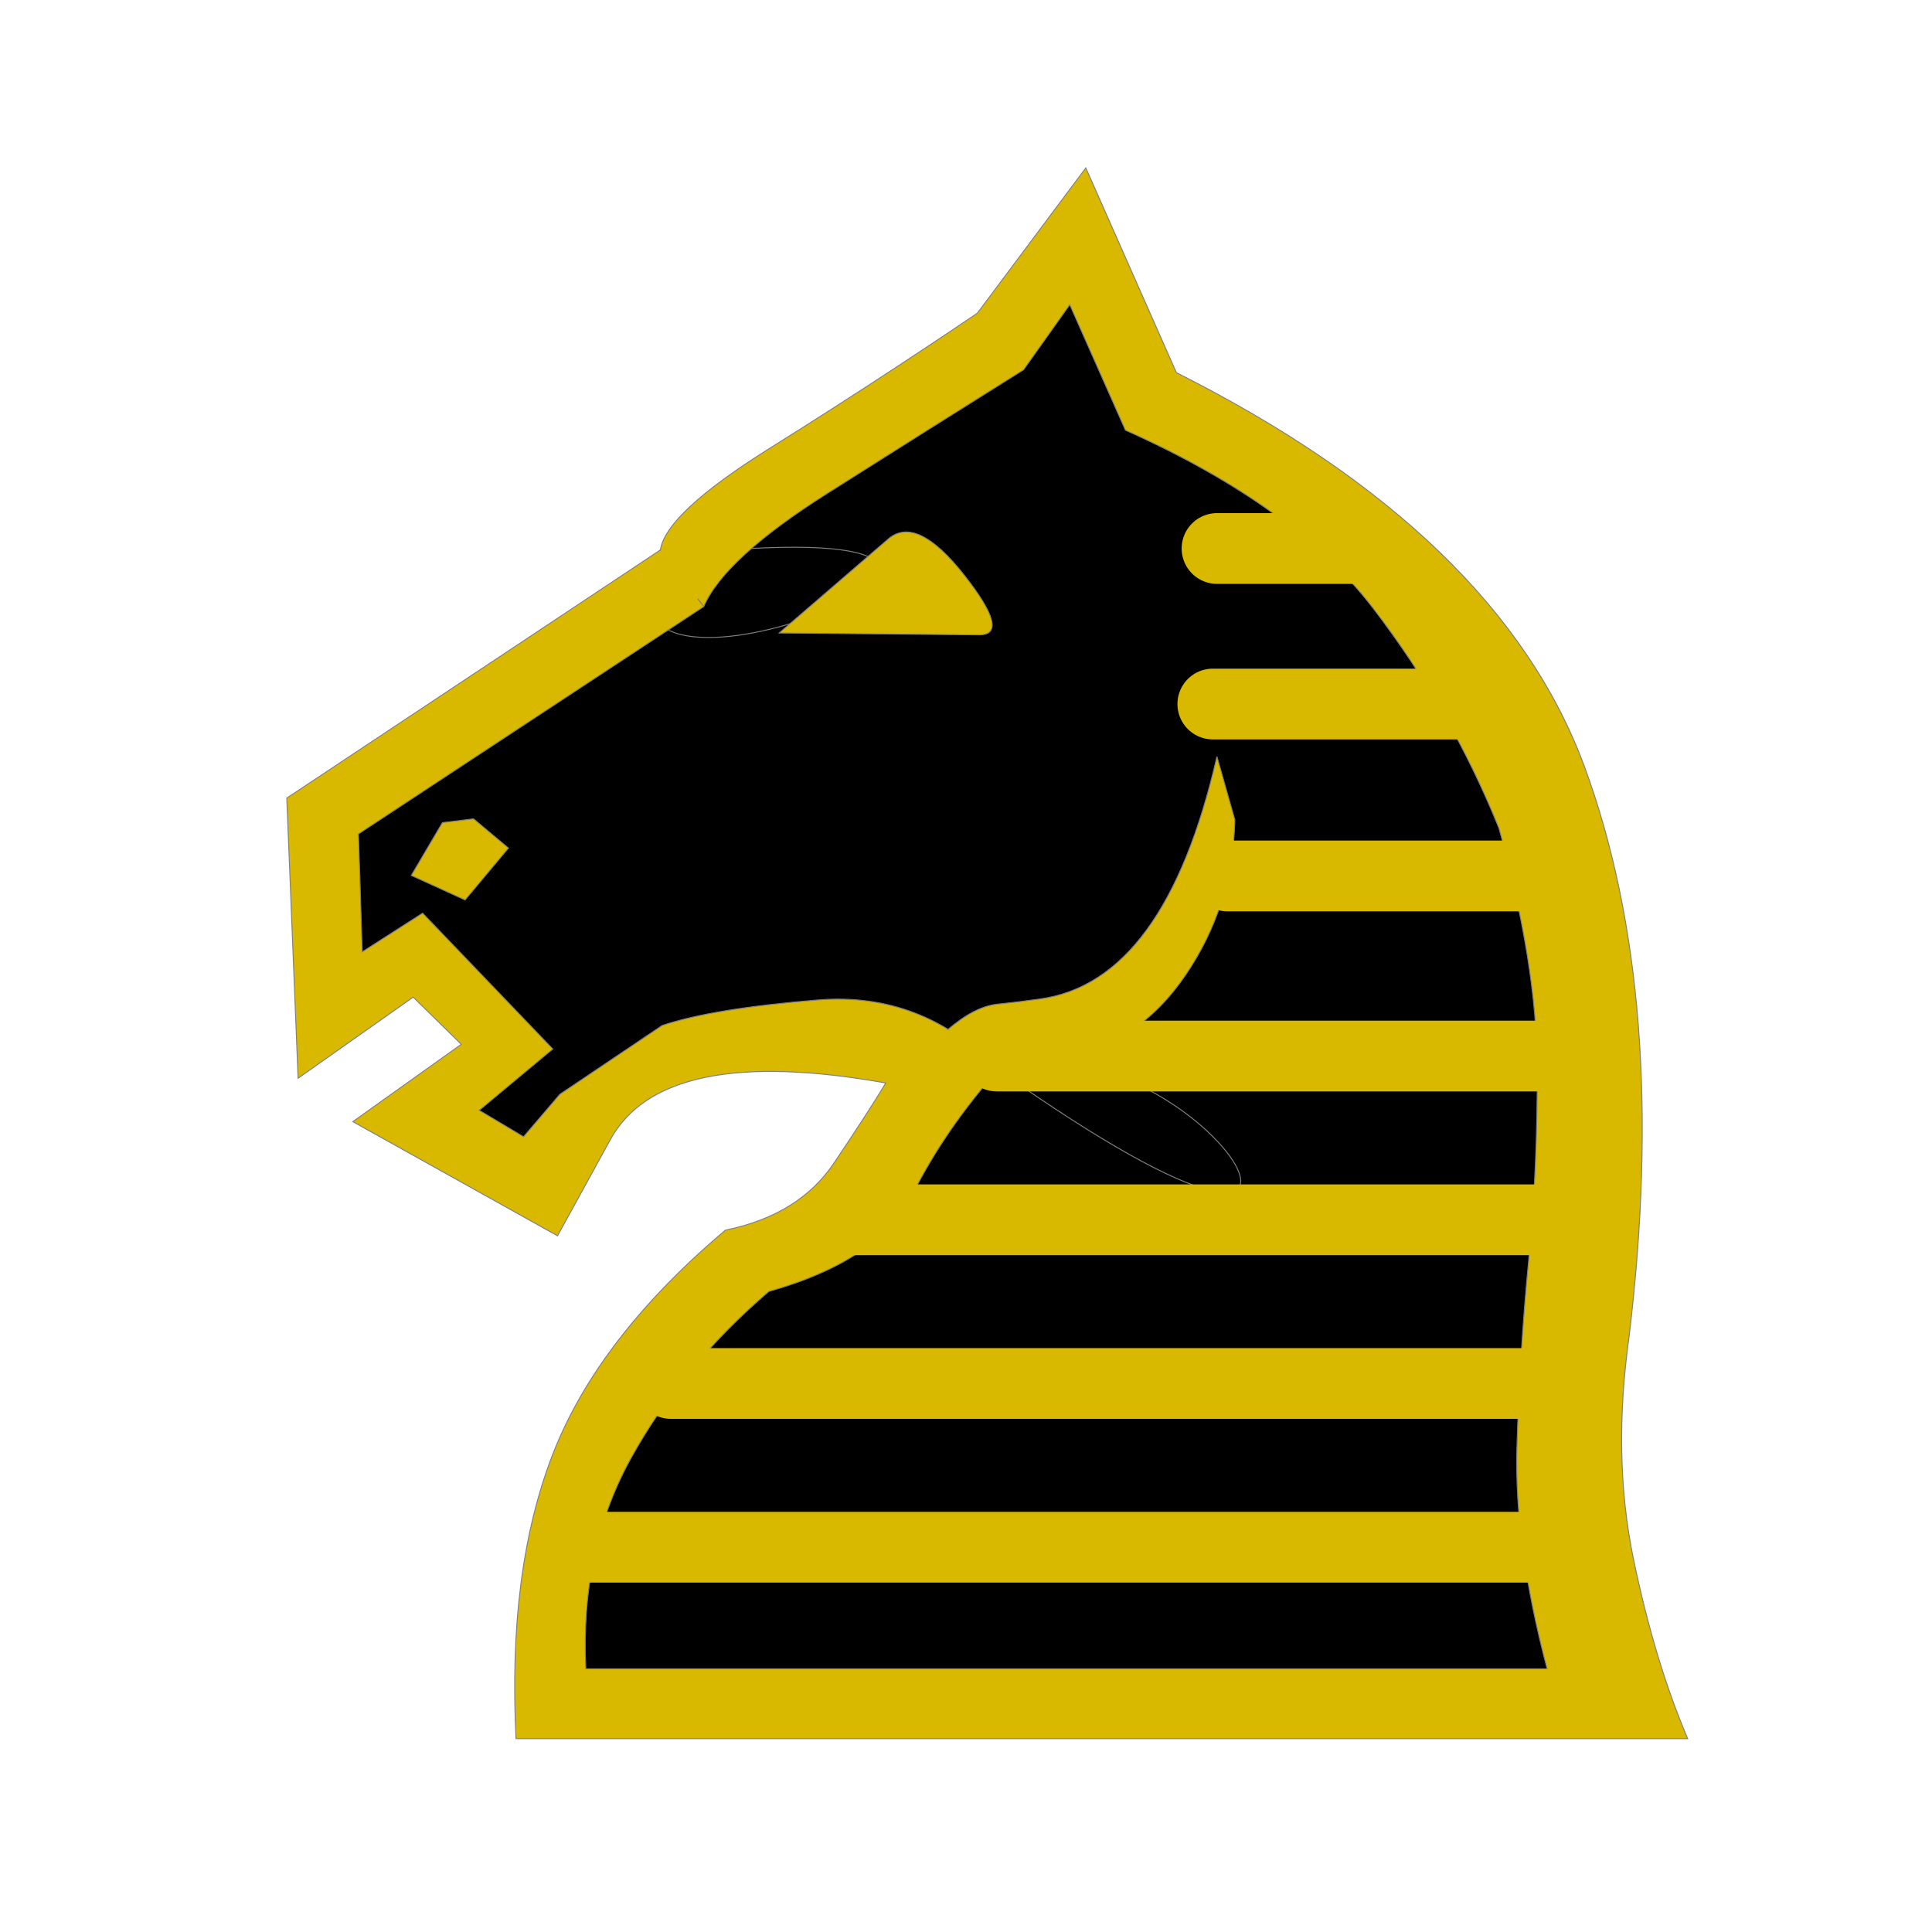
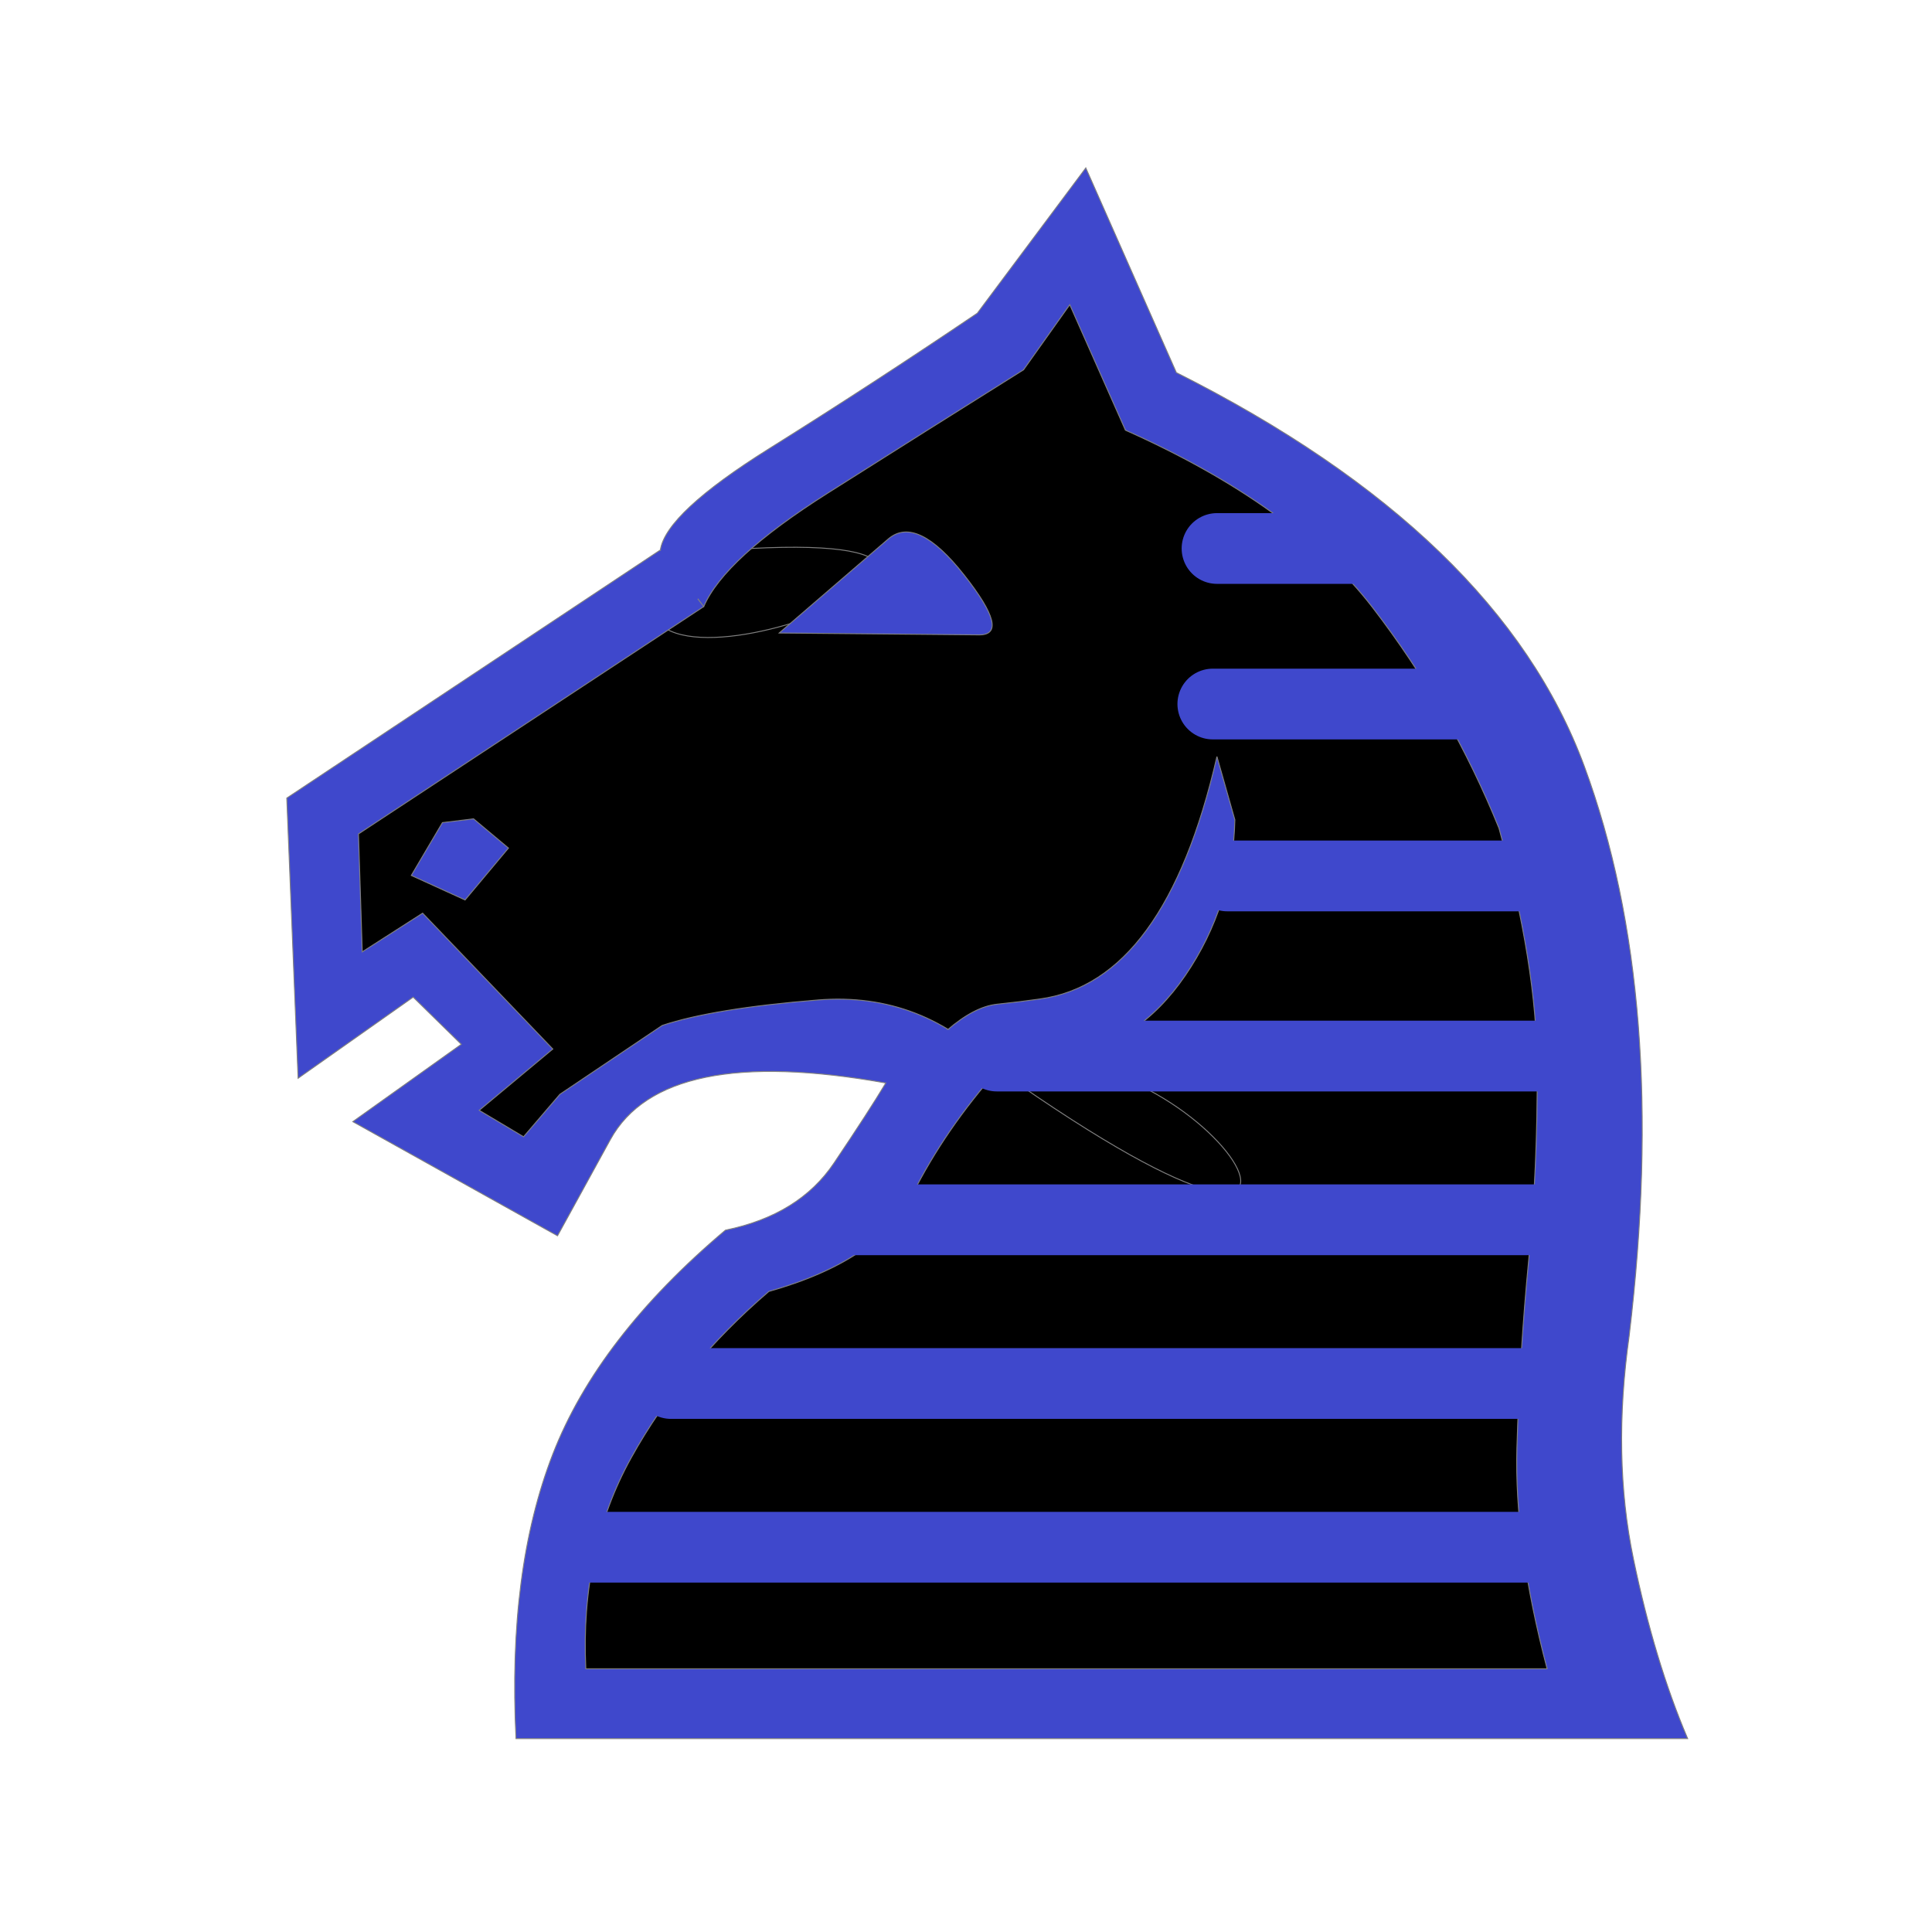
<svg xmlns="http://www.w3.org/2000/svg" viewBox="0 0 2048 2048">
-   <g id="g3337-3" transform="matrix(1, 0, 0, 1, -2.8421709430404007e-13, -5.684341886080802e-14)">
+   <g id="g3337-3" transform="matrix(1, 0, 0, 1, -2.2737367544323206e-13, -5.684341886080802e-14)">
    <g style="fill:#000000" transform="matrix(1,0,0,-1,0,2048)" id="g4-6">
      <path style="fill-opacity: 1; stroke: rgb(128, 128, 128);" d="m 1058,914 c 204.944,67.87 458.268,-324.031 0,0 z m -367.204,511.114 c 4,26 85.454,64.901 158.454,110.568 73,45.667 131.159,102.704 205.159,152.704 l 84.319,98.774 89.864,-174.046 c 228,-114.667 320.009,-217.016 380.342,-380.683 60.333,-163.667 94.576,-300.403 65.909,-539.069 -12,-85.333 -13.568,-216.325 1.432,-288.658 15,-72.333 21.894,-108.22 45.227,-162.887 L 593.022,238.749 c -6,118.667 0.864,157.804 32.864,240.138 32,82.333 74.591,149.227 164.591,225.227 52,10.667 102.606,52.742 127.272,89.409 24.667,36.667 58.341,101.817 70.341,121.817 -157.333,28 -286.887,22.881 -338.022,-35.455 l -65.204,-74.387 -131.093,59.638 72.046,66.659 -84.749,92.954 -79.046,-43.046 -12,201.888 383.728,278.341 c 486.772,45.628 -80.552,-191.041 -42.954,-36.818 z" id="path6-7" />
    </g>
  </g>
-   <g id="g3337" transform="matrix(1, 0, 0, 1, -2.8421709430404007e-13, -5.684341886080802e-14)">
+   <g id="g3337" transform="matrix(1, 0, 0, 1, -2.2737367544323206e-13, -5.684341886080802e-14)">
    <g style="fill:#000000" transform="matrix(1 0 0 -1 0 2048)" id="g4">
-       <path style="stroke: rgb(128, 128, 128); fill: rgb(217, 184, 0);" d="m1004 956q31-17 54-42 21 15 36.5 13.5t33.5 1.5q78 11 128.5 85t52.5 165l-19 67q-55-239-188-257-21-3-45-5.5t-53-27.5zm-258 449l-46 60q6 39 115.5 107.5t220.5 143.5l115 154 96-217q342-172 432.5-417.5t47.5-603.5q-18-128 4.5-236.5t57.5-190.5h-1242q-9 178 39 301.5t183 237.5q78 16 115 71t55 85q-236 42-292-60l-56-102-217 121 115 82-51 50-122-86-12 297 396 263q12-18 23-31t23-29l-366-241 4-125 64 41 138-144-78-65 47-28 38.5 45t108.5 73q54 18 165 27t191-74q-56-63-91-132.5t-152-102.5q-92-79-146-176.5t-48-223.5h1019q-35 133-32 234.5t12.5 199 9 205-40.5 252.5q-51 126-134 234t-262 188l-59 133-49-69q-99-62-208-131t-131-120zm292-30l-212 2 116 100q30 25 80-38.5t16-63.5zm-536-195l37-31-46-55-57 26 33 56z" id="path6" />
+       <path style="stroke: rgb(128, 128, 128); fill: rgb(63, 72, 204);" d="m1004 956q31-17 54-42 21 15 36.5 13.5t33.5 1.5q78 11 128.5 85t52.5 165l-19 67q-55-239-188-257-21-3-45-5.5t-53-27.5zm-258 449l-46 60q6 39 115.5 107.5t220.5 143.5l115 154 96-217q342-172 432.5-417.5t47.5-603.5q-18-128 4.5-236.5t57.5-190.5h-1242q-9 178 39 301.5t183 237.5q78 16 115 71t55 85q-236 42-292-60l-56-102-217 121 115 82-51 50-122-86-12 297 396 263q12-18 23-31t23-29l-366-241 4-125 64 41 138-144-78-65 47-28 38.5 45t108.5 73q54 18 165 27t191-74q-56-63-91-132.5t-152-102.5q-92-79-146-176.5t-48-223.5h1019q-35 133-32 234.5t12.5 199 9 205-40.5 252.5q-51 126-134 234t-262 188l-59 133-49-69q-99-62-208-131t-131-120zm292-30l-212 2 116 100q30 25 80-38.5t16-63.5zm-536-195l37-31-46-55-57 26 33 56z" id="path6" />
    </g>
  </g>
-   <path style="fill: none; stroke-width: 75; stroke-linecap: round; stroke-linejoin: miter; stroke-miterlimit: 4; stroke-dasharray: none; stroke-opacity: 1; stroke: rgb(217, 184, 0);" d="m 1300.974,928.542 h 311.679" id="path2816" transform="matrix(1, 0, 0, 1, -2.8421709430404007e-13, -5.684341886080802e-14)" />
-   <path style="fill: none; stroke-width: 75; stroke-linecap: round; stroke-linejoin: miter; stroke-miterlimit: 4; stroke-opacity: 1; stroke-dasharray: none; stroke: rgb(217, 184, 0);" d="m 1056.646,1119.458 c 611.589,0 611.589,0 611.589,0" id="path2816-9" transform="matrix(1, 0, 0, 1, -2.8421709430404007e-13, -5.684341886080802e-14)" />
-   <path style="fill: none; stroke-width: 75; stroke-linecap: round; stroke-linejoin: miter; stroke-miterlimit: 4; stroke-dasharray: none; stroke-opacity: 1; stroke: rgb(217, 184, 0);" d="m 902.611,1293.017 746.101,0" id="path2816-4" transform="matrix(1, 0, 0, 1, -2.8421709430404007e-13, -5.684341886080802e-14)" />
-   <path style="fill: none; stroke-width: 75; stroke-linecap: round; stroke-linejoin: miter; stroke-miterlimit: 4; stroke-opacity: 1; stroke-dasharray: none; stroke: rgb(217, 184, 0);" d="m 711.266,1466.576 c 929.198,0 929.198,0 929.198,0" id="path2816-0" transform="matrix(1, 0, 0, 1, -2.8421709430404007e-13, -5.684341886080802e-14)" />
-   <path style="fill: none; stroke-width: 75; stroke-linecap: round; stroke-linejoin: miter; stroke-miterlimit: 4; stroke-opacity: 1; stroke-dasharray: none; stroke: rgb(217, 184, 0);" d="m 1285.639,746.305 c 283.773,0 283.773,0 283.773,0" id="path2816-5" transform="matrix(1, 0, 0, 1, -2.8421709430404007e-13, -5.684341886080802e-14)" />
-   <path style="stroke-width: 75; stroke-linecap: round; stroke-linejoin: miter; stroke-miterlimit: 4; stroke-opacity: 1; stroke-dasharray: none; fill: rgb(128, 128, 128); stroke: rgb(217, 184, 0);" d="M 1290.1 581.424 C 1321.422 581.424 1346.347 581.424 1366.181 581.424 C 1443.46 581.424 1443.46 581.424 1443.46 581.424" id="path2816-5-6" transform="matrix(1, 0, 0, 1, -2.8421709430404007e-13, -5.684341886080802e-14)" />
-   <path style="fill: none; stroke-width: 75; stroke-linecap: round; stroke-linejoin: miter; stroke-miterlimit: 4; stroke-opacity: 1; stroke-dasharray: none; stroke: rgb(217, 184, 0);" d="m 614.71,1640.136 c 1009.496,0 1009.496,0 1009.496,0" id="path2816-0-4" transform="matrix(1, 0, 0, 1, -2.8421709430404007e-13, -5.684341886080802e-14)" />
-   <ellipse style="stroke: none; stroke-width: 86.73; fill: rgb(217, 184, 0);" id="path850" cx="724.3" cy="604.534" rx="29.37" ry="35.397" transform="matrix(1, 0, 0, 1, -2.8421709430404007e-13, -5.684341886080802e-14)" />
-   <ellipse style="stroke: none; stroke-width: 94.325; fill: rgb(217, 184, 0);" id="path852" cx="1007.112" cy="1118.331" rx="23.778" ry="26.846" transform="matrix(1, 0, 0, 1, -2.8421709430404007e-13, -5.684341886080802e-14)" />
+   <path style="fill: none; stroke-width: 75; stroke-linecap: round; stroke-linejoin: miter; stroke-miterlimit: 4; stroke-dasharray: none; stroke-opacity: 1; stroke: rgb(63, 72, 204);" d="m 1300.974,928.542 h 311.679" id="path2816" transform="matrix(1, 0, 0, 1, -2.2737367544323206e-13, -5.684341886080802e-14)" />
+   <path style="fill: none; stroke-width: 75; stroke-linecap: round; stroke-linejoin: miter; stroke-miterlimit: 4; stroke-opacity: 1; stroke-dasharray: none; stroke: rgb(63, 72, 204);" d="m 1056.646,1119.458 c 611.589,0 611.589,0 611.589,0" id="path2816-9" transform="matrix(1, 0, 0, 1, -2.2737367544323206e-13, -5.684341886080802e-14)" />
+   <path style="fill: none; stroke-width: 75; stroke-linecap: round; stroke-linejoin: miter; stroke-miterlimit: 4; stroke-dasharray: none; stroke-opacity: 1; stroke: rgb(63, 72, 204);" d="m 902.611,1293.017 746.101,0" id="path2816-4" transform="matrix(1, 0, 0, 1, -2.2737367544323206e-13, -5.684341886080802e-14)" />
+   <path style="fill: none; stroke-width: 75; stroke-linecap: round; stroke-linejoin: miter; stroke-miterlimit: 4; stroke-opacity: 1; stroke-dasharray: none; stroke: rgb(63, 72, 204);" d="m 711.266,1466.576 c 929.198,0 929.198,0 929.198,0" id="path2816-0" transform="matrix(1, 0, 0, 1, -2.2737367544323206e-13, -5.684341886080802e-14)" />
+   <path style="fill: none; stroke-width: 75; stroke-linecap: round; stroke-linejoin: miter; stroke-miterlimit: 4; stroke-opacity: 1; stroke-dasharray: none; stroke: rgb(63, 72, 204);" d="m 1285.639,746.305 c 283.773,0 283.773,0 283.773,0" id="path2816-5" transform="matrix(1, 0, 0, 1, -2.2737367544323206e-13, -5.684341886080802e-14)" />
+   <path style="stroke-width: 75; stroke-linecap: round; stroke-linejoin: miter; stroke-miterlimit: 4; stroke-opacity: 1; stroke-dasharray: none; fill: rgb(128, 128, 128); stroke: rgb(63, 72, 204);" d="M 1290.1 581.424 C 1321.422 581.424 1346.347 581.424 1366.181 581.424 C 1443.46 581.424 1443.46 581.424 1443.46 581.424" id="path2816-5-6" transform="matrix(1, 0, 0, 1, -2.2737367544323206e-13, -5.684341886080802e-14)" />
+   <path style="fill: none; stroke-width: 75; stroke-linecap: round; stroke-linejoin: miter; stroke-miterlimit: 4; stroke-opacity: 1; stroke-dasharray: none; stroke: rgb(63, 72, 204);" d="m 614.71,1640.136 c 1009.496,0 1009.496,0 1009.496,0" id="path2816-0-4" transform="matrix(1, 0, 0, 1, -2.2737367544323206e-13, -5.684341886080802e-14)" />
+   <ellipse style="stroke: none; stroke-width: 86.73; fill: rgb(63, 72, 204);" id="path850" cx="724.3" cy="604.534" rx="29.37" ry="35.397" transform="matrix(1, 0, 0, 1, -2.2737367544323206e-13, -5.684341886080802e-14)" />
+   <ellipse style="stroke: none; stroke-width: 94.325; fill: rgb(63, 72, 204);" id="path852" cx="1007.112" cy="1118.331" rx="23.778" ry="26.846" transform="matrix(1, 0, 0, 1, -2.2737367544323206e-13, -5.684341886080802e-14)" />
</svg>
